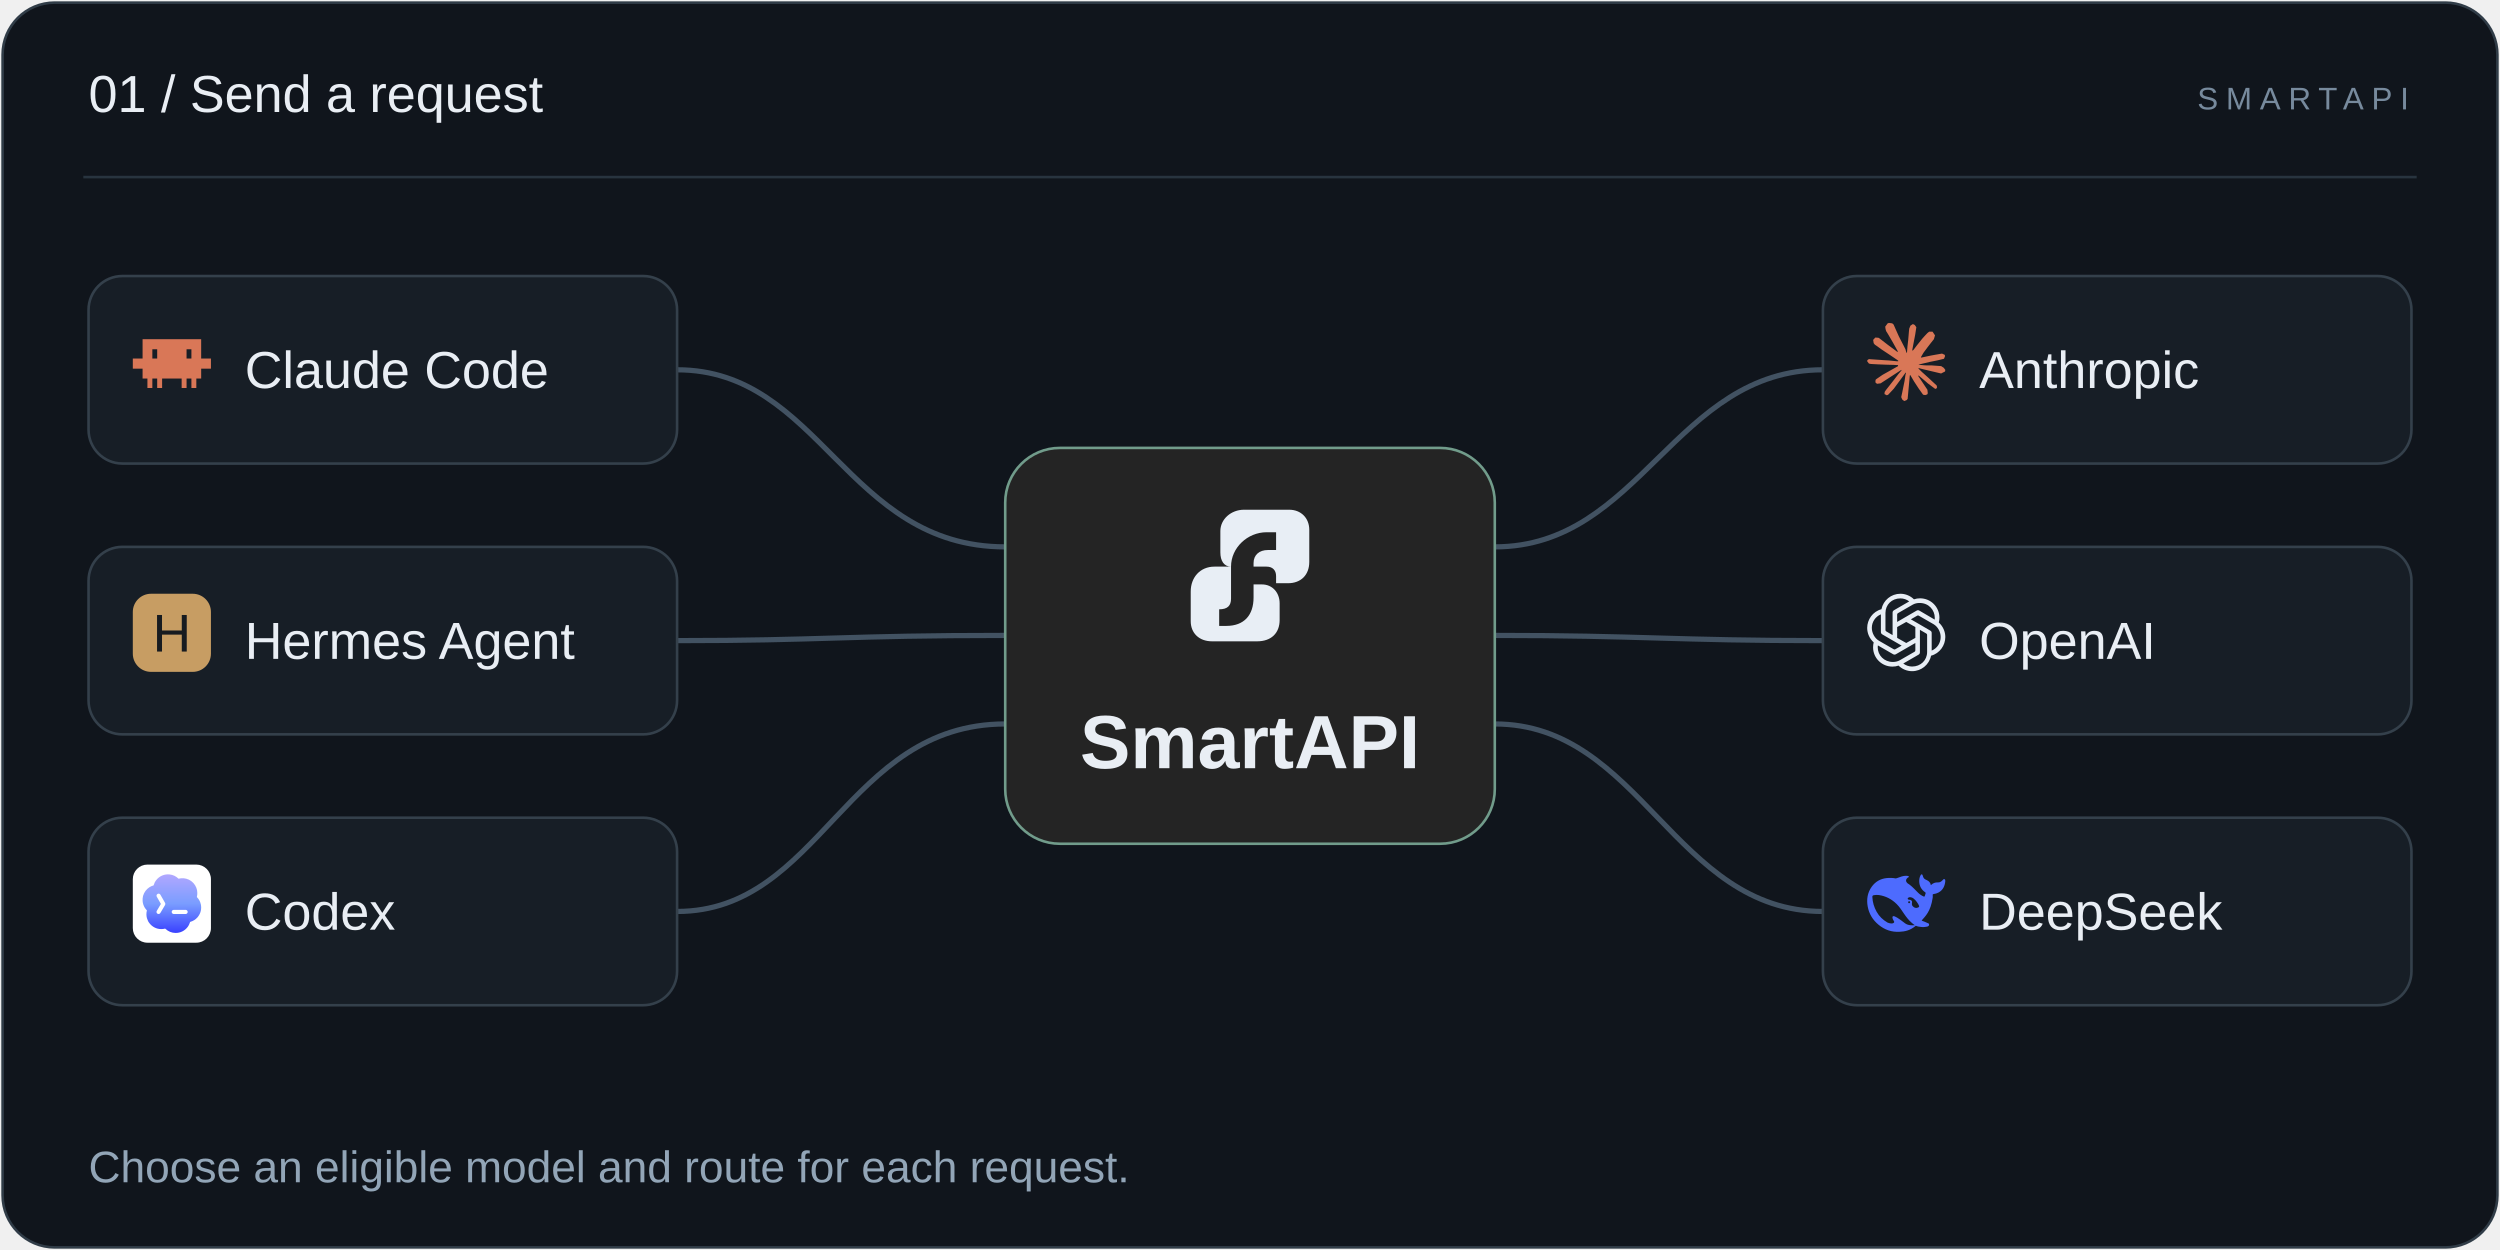
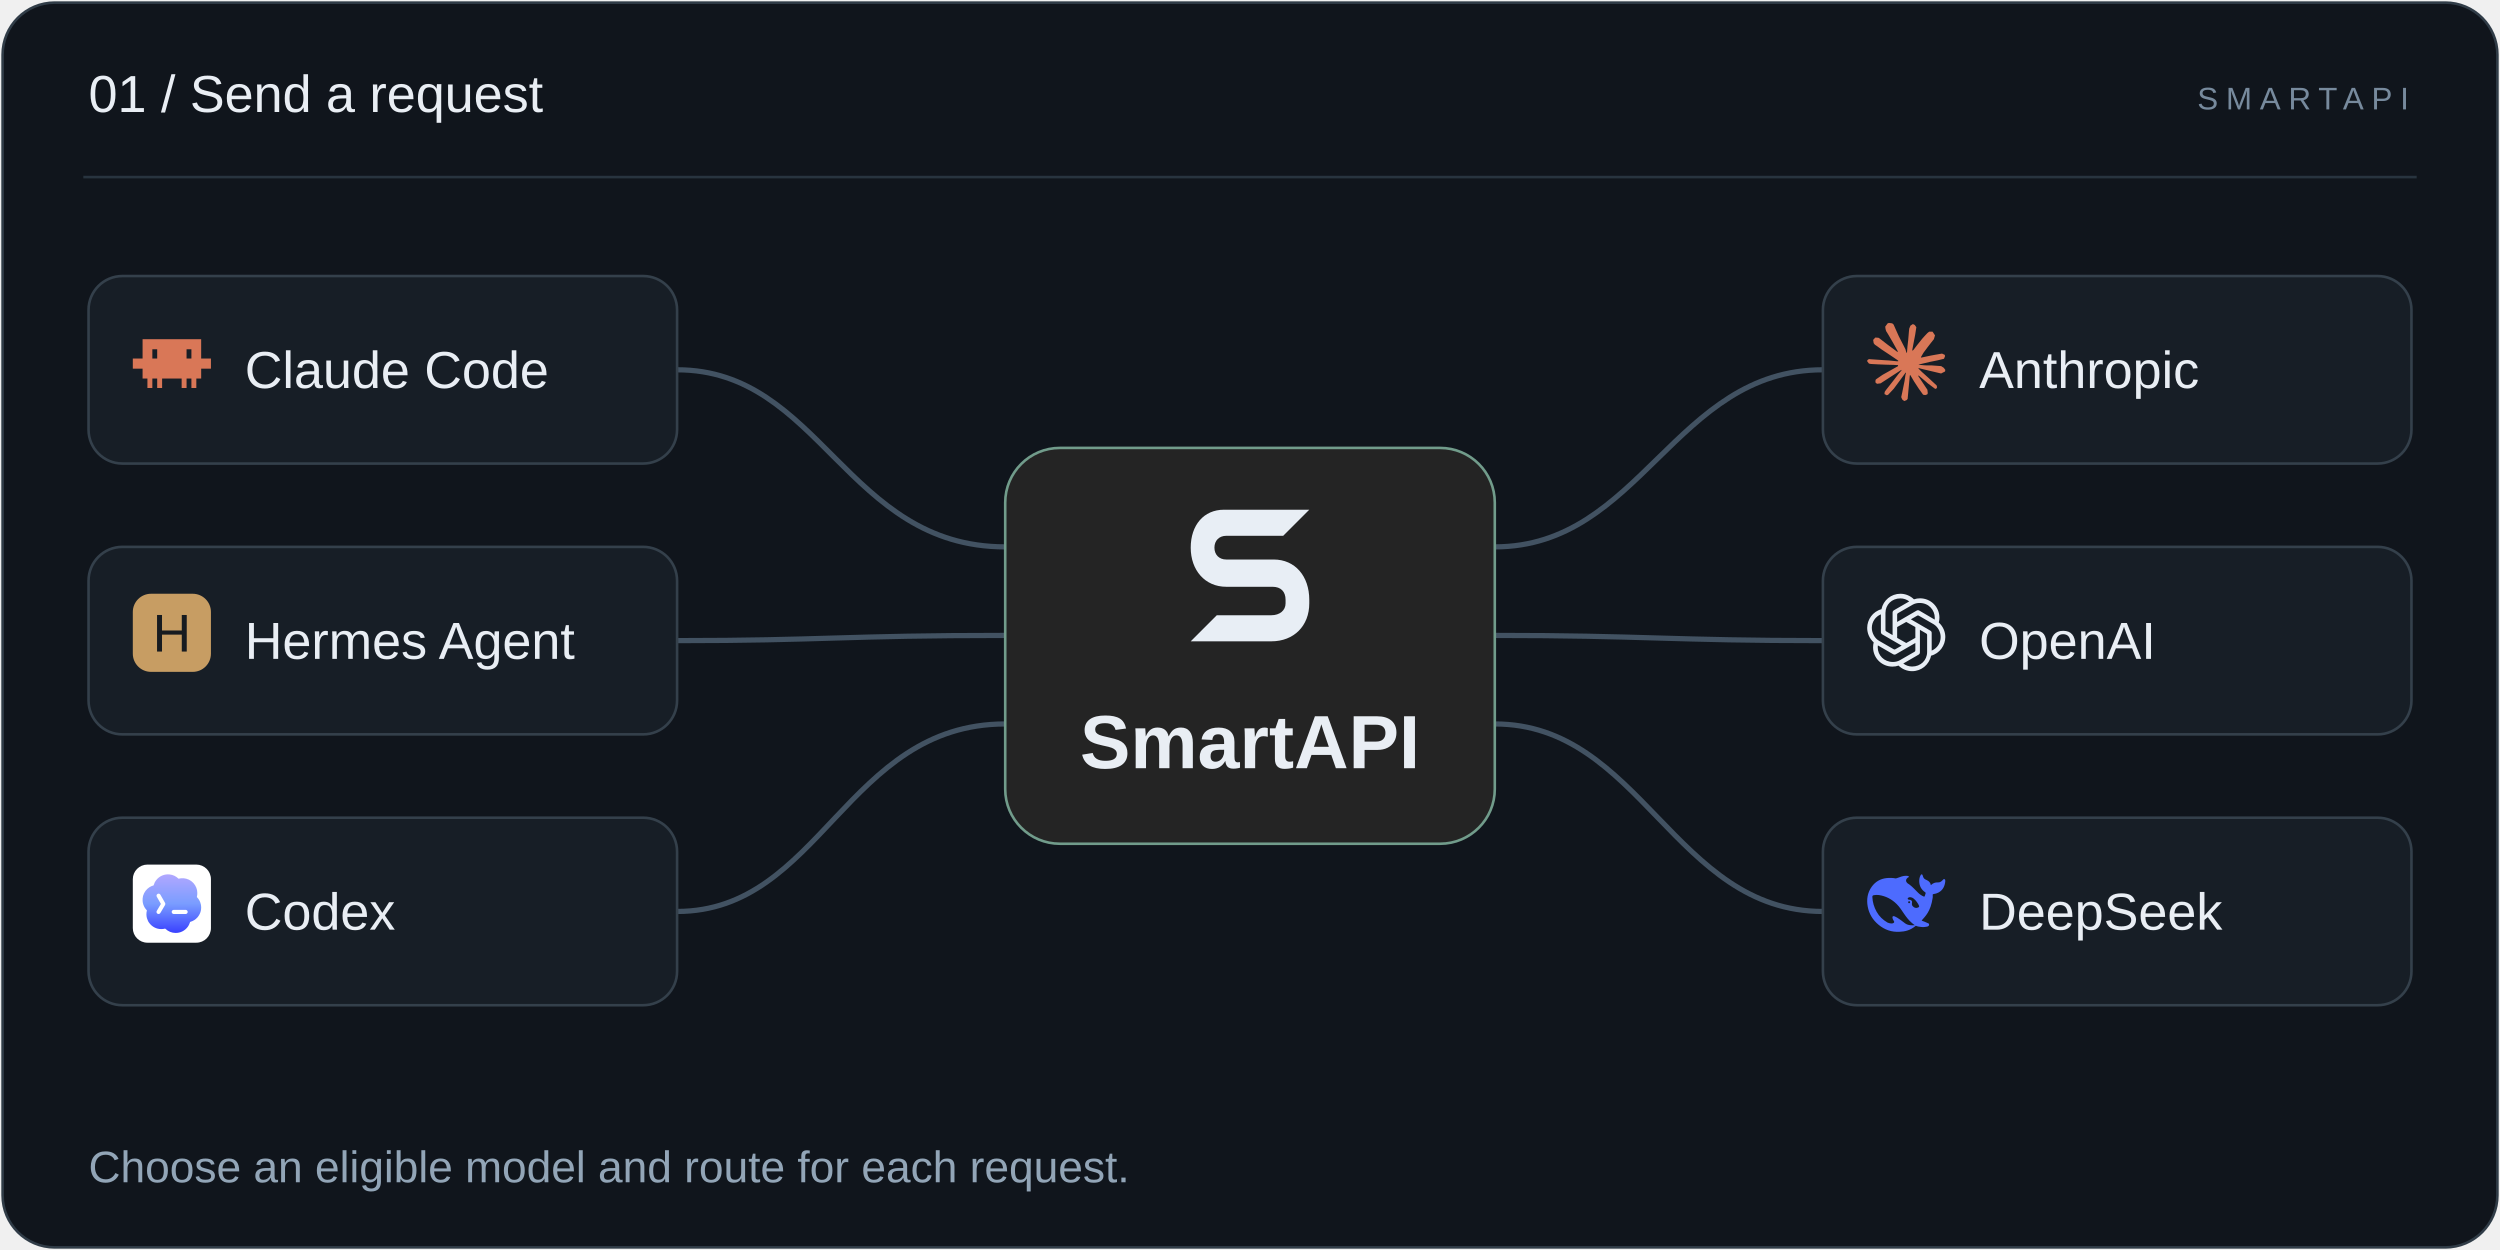
<svg xmlns="http://www.w3.org/2000/svg" width="960" height="480" viewBox="0 0 960 480" role="img" aria-labelledby="smartapi-request-en-title smartapi-request-en-desc" id="smartapi-request-en">
  <style>#smartapi-request-en{color:#e9eef4;font-family:-apple-system,BlinkMacSystemFont,Segoe UI,Arial,PingFang SC,Microsoft YaHei,sans-serif}@media(prefers-reduced-motion:reduce){#smartapi-request-en:not(.motion-enabled) .motion{display:none}}</style>
  <rect x="1" y="1" width="958" height="478" rx="20" fill="#10151c" stroke="#303c47" />
  <path d="M32 68H928" stroke="#28343f" />
  <text x="34" y="43" font-size="20" fill="#e9eef4">01 / Send a request</text>
  <text x="925" y="42" font-size="12" fill="#778a9d" text-anchor="end" letter-spacing="3">SMARTAPI</text>
  <path d="M260 142 C315 142 325 210 386 210" fill="none" stroke="#425262" stroke-width="2" />
  <path d="M574 210 C630 210 643 142 700 142" fill="none" stroke="#425262" stroke-width="2" />
  <rect x="34" y="106" width="226" height="72" rx="13" fill="#171e26" stroke="#34404b" />
  <svg x="51" y="124" width="30" height="30" viewBox="0 0 24 24" fill="currentColor" color="#e8eef5">
    <path clip-rule="evenodd" d="M20.998 10.949H24v3.102h-3v3.028h-1.487V20H18v-2.921h-1.487V20H15v-2.921H9V20H7.488v-2.921H6V20H4.487v-2.921H3V14.05H0V10.95h3V5h17.998v5.949zM6 10.949h1.488V8.102H6v2.847zm10.51 0H18V8.102h-1.49v2.847z" fill="#D97757" fill-rule="evenodd" />
  </svg>
  <text x="94" y="149.0" font-size="20" fill="#e9eef4">Claude Code</text>
  <rect x="700" y="106" width="226" height="72" rx="13" fill="#171e26" stroke="#34404b" />
  <svg x="717" y="124" width="30" height="30" viewBox="0 0 24 24" fill="currentColor" color="#e8eef5">
    <path d="M4.709 15.955l4.72-2.647.08-.23-.08-.128H9.2l-.79-.048-2.698-.073-2.339-.097-2.266-.122-.571-.121L0 11.784l.055-.352.48-.321.686.06 1.52.103 2.278.158 1.652.097 2.449.255h.389l.055-.157-.134-.098-.103-.097-2.358-1.596-2.552-1.688-1.336-.972-.724-.491-.364-.462-.158-1.008.656-.722.881.06.225.061.893.686 1.908 1.476 2.491 1.833.365.304.145-.103.019-.073-.164-.274-1.355-2.446-1.446-2.49-.644-1.032-.17-.619a2.97 2.97 0 01-.104-.729L6.283.134 6.696 0l.996.134.42.364.62 1.414 1.002 2.229 1.555 3.03.456.898.243.832.091.255h.158V9.01l.128-1.706.237-2.095.23-2.695.08-.76.376-.91.747-.492.584.28.48.685-.067.444-.286 1.851-.559 2.903-.364 1.942h.212l.243-.242.985-1.306 1.652-2.064.73-.82.85-.904.547-.431h1.033l.76 1.129-.34 1.166-1.064 1.347-.881 1.142-1.264 1.7-.79 1.36.073.11.188-.02 2.856-.606 1.543-.28 1.841-.315.833.388.091.395-.328.807-1.969.486-2.309.462-3.439.813-.042.03.049.061 1.549.146.662.036h1.622l3.02.225.79.522.474.638-.079.485-1.215.62-1.64-.389-3.829-.91-1.312-.329h-.182v.11l1.093 1.068 2.006 1.81 2.509 2.33.127.578-.322.455-.34-.049-2.205-1.657-.851-.747-1.926-1.62h-.128v.17l.444.649 2.345 3.521.122 1.08-.17.353-.608.213-.668-.122-1.374-1.925-1.415-2.167-1.143-1.943-.14.08-.674 7.254-.316.37-.729.28-.607-.461-.322-.747.322-1.476.389-1.924.315-1.53.286-1.9.17-.632-.012-.042-.14.018-1.434 1.967-2.18 2.945-1.726 1.845-.414.164-.717-.37.067-.662.401-.589 2.388-3.036 1.44-1.882.93-1.086-.006-.158h-.055L4.132 18.56l-1.13.146-.487-.456.061-.746.231-.243 1.908-1.312-.006.006z" fill="#D97757" fill-rule="nonzero" />
  </svg>
  <text x="760" y="149.0" font-size="20" fill="#e9eef4">Anthropic</text>
  <path d="M260 246 C315 246 325 244 386 244" fill="none" stroke="#425262" stroke-width="2" />
  <path d="M574 244 C630 244 643 246 700 246" fill="none" stroke="#425262" stroke-width="2" />
  <rect x="34" y="210" width="226" height="72" rx="13" fill="#171e26" stroke="#34404b" />
  <rect x="51" y="228" width="30" height="30" rx="7" fill="#c79d63" />
  <text x="66.0" y="250.2" text-anchor="middle" font-size="20.4" fill="#171b20">H</text>
  <text x="94" y="253.0" font-size="20" fill="#e9eef4">Hermes Agent</text>
  <rect x="700" y="210" width="226" height="72" rx="13" fill="#171e26" stroke="#34404b" />
  <svg x="717" y="228" width="30" height="30" viewBox="0 0 24 24" fill="currentColor" color="#e8eef5">
    <path d="M9.205 8.658v-2.26c0-.19.072-.333.238-.428l4.543-2.616c.619-.357 1.356-.523 2.117-.523 2.854 0 4.662 2.212 4.662 4.566 0 .167 0 .357-.024.547l-4.71-2.759a.797.797 0 00-.856 0l-5.97 3.473zm10.609 8.8V12.06c0-.333-.143-.57-.429-.737l-5.97-3.473 1.95-1.118a.433.433 0 01.476 0l4.543 2.617c1.309.76 2.189 2.378 2.189 3.948 0 1.808-1.07 3.473-2.76 4.163zM7.802 12.703l-1.95-1.142c-.167-.095-.239-.238-.239-.428V5.899c0-2.545 1.95-4.472 4.591-4.472 1 0 1.927.333 2.712.928L8.23 5.067c-.285.166-.428.404-.428.737v6.898zM12 15.128l-2.795-1.57v-3.33L12 8.658l2.795 1.57v3.33L12 15.128zm1.796 7.23c-1 0-1.927-.332-2.712-.927l4.686-2.712c.285-.166.428-.404.428-.737v-6.898l1.974 1.142c.167.095.238.238.238.428v5.233c0 2.545-1.974 4.472-4.614 4.472zm-5.637-5.303l-4.544-2.617c-1.308-.761-2.188-2.378-2.188-3.948A4.482 4.482 0 014.21 6.327v5.423c0 .333.143.571.428.738l5.947 3.449-1.95 1.118a.432.432 0 01-.476 0zm-.262 3.9c-2.688 0-4.662-2.021-4.662-4.519 0-.19.024-.38.047-.57l4.686 2.71c.286.167.571.167.856 0l5.97-3.448v2.26c0 .19-.07.333-.237.428l-4.543 2.616c-.619.357-1.356.523-2.117.523zm5.899 2.83a5.947 5.947 0 005.827-4.756C22.287 18.339 24 15.84 24 13.296c0-1.665-.713-3.282-1.998-4.448.119-.5.19-.999.19-1.498 0-3.401-2.759-5.947-5.946-5.947-.642 0-1.26.095-1.88.31A5.962 5.962 0 0010.205 0a5.947 5.947 0 00-5.827 4.757C1.713 5.447 0 7.945 0 10.49c0 1.666.713 3.283 1.998 4.448-.119.5-.19 1-.19 1.499 0 3.401 2.759 5.946 5.946 5.946.642 0 1.26-.095 1.88-.309a5.96 5.96 0 004.162 1.713z" />
  </svg>
  <text x="760" y="253.0" font-size="20" fill="#e9eef4">OpenAI</text>
  <path d="M260 350 C315 350 325 278 386 278" fill="none" stroke="#425262" stroke-width="2" />
  <path d="M574 278 C630 278 643 350 700 350" fill="none" stroke="#425262" stroke-width="2" />
  <rect x="34" y="314" width="226" height="72" rx="13" fill="#171e26" stroke="#34404b" />
  <svg x="51" y="332" width="30" height="30" viewBox="0 0 24 24" fill="currentColor" color="#e8eef5">
    <path d="M19.503 0H4.496A4.496 4.496 0 000 4.496v15.007A4.496 4.496 0 004.496 24h15.007A4.496 4.496 0 0024 19.503V4.496A4.496 4.496 0 0019.503 0z" fill="#fff" />
    <path d="M9.064 3.344a4.578 4.578 0 012.285-.312c1 .115 1.891.54 2.673 1.275.01.01.024.017.037.021a.09.09 0 00.043 0 4.55 4.55 0 013.046.275l.047.022.116.057a4.581 4.581 0 012.188 2.399c.209.51.313 1.041.315 1.595a4.24 4.24 0 01-.134 1.223.123.123 0 00.03.115c.594.607.988 1.33 1.183 2.17.289 1.425-.007 2.71-.887 3.854l-.136.166a4.548 4.548 0 01-2.201 1.388.123.123 0 00-.081.076c-.191.551-.383 1.023-.74 1.494-.9 1.187-2.222 1.846-3.711 1.838-1.187-.006-2.239-.44-3.157-1.302a.107.107 0 00-.105-.024c-.388.125-.78.143-1.204.138a4.441 4.441 0 01-1.945-.466 4.544 4.544 0 01-1.61-1.335c-.152-.202-.303-.392-.414-.617a5.81 5.81 0 01-.37-.961 4.582 4.582 0 01-.014-2.298.124.124 0 00.006-.056.085.085 0 00-.027-.048 4.467 4.467 0 01-1.034-1.651 3.896 3.896 0 01-.251-1.192 5.189 5.189 0 01.141-1.6c.337-1.112.982-1.985 1.933-2.618.212-.141.413-.251.601-.33.215-.089.43-.164.646-.227a.098.098 0 00.065-.066 4.51 4.51 0 01.829-1.615 4.535 4.535 0 011.837-1.388zm3.482 10.565a.637.637 0 000 1.272h3.636a.637.637 0 100-1.272h-3.636zM8.462 9.23a.637.637 0 00-1.106.631l1.272 2.224-1.266 2.136a.636.636 0 101.095.649l1.454-2.455a.636.636 0 00.005-.64L8.462 9.23z" fill="url(#smartapi-request-en2-lobe-icons-codex-_R_0_)" />
    <defs>
      <linearGradient gradientUnits="userSpaceOnUse" id="smartapi-request-en2-lobe-icons-codex-_R_0_" x1="12" x2="12" y1="3" y2="21">
        <stop stop-color="#B1A7FF" />
        <stop offset=".5" stop-color="#7A9DFF" />
        <stop offset="1" stop-color="#3941FF" />
      </linearGradient>
    </defs>
  </svg>
  <text x="94" y="357.0" font-size="20" fill="#e9eef4">Codex</text>
  <rect x="700" y="314" width="226" height="72" rx="13" fill="#171e26" stroke="#34404b" />
  <svg x="717" y="332" width="30" height="30" viewBox="0 0 24 24" fill="currentColor" color="#e8eef5">
    <path d="M23.748 4.482c-.254-.124-.364.113-.512.234-.051.039-.094.09-.137.136-.372.397-.806.657-1.373.626-.829-.046-1.537.214-2.163.848-.133-.782-.575-1.248-1.247-1.548-.352-.156-.708-.311-.955-.65-.172-.241-.219-.51-.305-.774-.055-.16-.11-.323-.293-.35-.2-.031-.278.136-.356.276-.313.572-.434 1.202-.422 1.84.027 1.436.633 2.58 1.838 3.393.137.093.172.187.129.323-.082.28-.18.552-.266.833-.055.179-.137.217-.329.14a5.526 5.526 0 01-1.736-1.18c-.857-.828-1.631-1.742-2.597-2.458a11.365 11.365 0 00-.689-.471c-.985-.957.13-1.743.388-1.836.27-.098.093-.432-.779-.428-.872.004-1.67.295-2.687.684a3.055 3.055 0 01-.465.137 9.597 9.597 0 00-2.883-.102c-1.885.21-3.39 1.102-4.497 2.623C.082 8.606-.231 10.684.152 12.85c.403 2.284 1.569 4.175 3.36 5.653 1.858 1.533 3.997 2.284 6.438 2.14 1.482-.085 3.133-.284 4.994-1.86.47.234.962.327 1.78.397.63.059 1.236-.03 1.705-.128.735-.156.684-.837.419-.961-2.155-1.004-1.682-.595-2.113-.926 1.096-1.296 2.746-2.642 3.392-7.003.05-.347.007-.565 0-.845-.004-.17.035-.237.23-.256a4.173 4.173 0 001.545-.475c1.396-.763 1.96-2.015 2.093-3.517.02-.23-.004-.467-.247-.588zM11.581 18c-2.089-1.642-3.102-2.183-3.52-2.16-.392.024-.321.471-.235.763.09.288.207.486.371.739.114.167.192.416-.113.603-.673.416-1.842-.14-1.897-.167-1.361-.802-2.5-1.86-3.301-3.307-.774-1.393-1.224-2.887-1.298-4.482-.02-.386.093-.522.477-.592a4.696 4.696 0 011.529-.039c2.132.312 3.946 1.265 5.468 2.774.868.86 1.525 1.887 2.202 2.891.72 1.066 1.494 2.082 2.48 2.914.348.292.625.514.891.677-.802.09-2.14.11-3.054-.614zm1-6.44a.306.306 0 01.415-.287.302.302 0 01.2.288.306.306 0 01-.31.307.303.303 0 01-.304-.308zm3.11 1.596c-.2.081-.399.151-.59.16a1.245 1.245 0 01-.798-.254c-.274-.23-.47-.358-.552-.758a1.73 1.73 0 01.016-.588c.07-.327-.008-.537-.239-.727-.187-.156-.426-.199-.688-.199a.559.559 0 01-.254-.078c-.11-.054-.2-.19-.114-.358.028-.054.16-.186.192-.21.356-.202.767-.136 1.146.016.352.144.618.408 1.001.782.391.451.462.576.685.914.176.265.336.537.445.848.067.195-.019.354-.25.452z" fill="#4D6BFE" />
  </svg>
  <text x="760" y="357.0" font-size="20" fill="#e9eef4">DeepSeek</text>
  <rect x="386" y="172" width="188" height="152" rx="21" fill="#242424" stroke="#719c8b" />
  <svg x="452" y="193" width="56" height="56" viewBox="0 0 112 123" fill="currentColor" color="#e8eef5">
-     <path transform="translate(6 6)" d="M45 0H83C93 0 100 7 100 17V44C100 55 93 62 82 62H72V56C72 51 69 48 64 48H53V45C53 38 58 34 65 34H72V19H64C48 19 34 32 34 48C28 48 25 43 25 36V18C25 8 34 0 45 0ZM20 48H34V75C34 81 31 84 24 84V98H30C45 98 53 89 53 74V63H60C69 63 75 70 75 79V93C75 104 68 111 56 111H18C7 111 0 104 0 94V69C0 57 8 48 20 48Z" />
+     <path transform="translate(6 6)" d="M28 0H100L78 22H30C24 22 20 26 20 32C20 38 24 42 30 42H70C88 42 100 56 100 76V79C100 98 87 111 68 111H0L22 89H68C75 89 80 85 80 79V76C80 69 76 65 69 65H30C12 65 0 51 0 32C0 13 11 0 28 0Z" />
  </svg>
  <text x="480" y="295" font-size="29" fill="#e9eef4" text-anchor="middle" font-weight="650">SmartAPI</text>
  <g class="motion" opacity="0">
    <animate attributeName="opacity" values="0;0;1;1;0;0" keyTimes="0;0.03;0.031;0.13;0.131;1" dur="8s" repeatCount="indefinite" />
    <circle r="8" fill="#79d8ff" opacity=".2">
      <animateMotion path="M260 142 C315 142 325 210 386 210" keyPoints="0;0;1;1" keyTimes="0;0.03;0.13;1" calcMode="linear" dur="8s" repeatCount="indefinite" />
    </circle>
    <circle r="4.5" fill="#79d8ff" stroke="#eefbff" stroke-width=".8">
      <animateMotion path="M260 142 C315 142 325 210 386 210" keyPoints="0;0;1;1" keyTimes="0;0.03;0.13;1" calcMode="linear" dur="8s" repeatCount="indefinite" />
    </circle>
  </g>
  <g class="motion" opacity="0">
    <animate attributeName="opacity" values="0;0;1;1;0;0" keyTimes="0;0.16;0.161;0.28;0.281;1" dur="8s" repeatCount="indefinite" />
    <circle r="8" fill="#79d8ff" opacity=".2">
      <animateMotion path="M574 210 C630 210 643 142 700 142" keyPoints="0;0;1;1" keyTimes="0;0.16;0.28;1" calcMode="linear" dur="8s" repeatCount="indefinite" />
    </circle>
    <circle r="4.5" fill="#79d8ff" stroke="#eefbff" stroke-width=".8">
      <animateMotion path="M574 210 C630 210 643 142 700 142" keyPoints="0;0;1;1" keyTimes="0;0.16;0.28;1" calcMode="linear" dur="8s" repeatCount="indefinite" />
    </circle>
  </g>
  <g class="motion" opacity="0">
    <animate attributeName="opacity" values="0;0;1;1;0;0" keyTimes="0;0.32;0.321;0.42;0.421;1" dur="8s" repeatCount="indefinite" />
    <circle r="8" fill="#79d8ff" opacity=".2">
      <animateMotion path="M260 246 C315 246 325 244 386 244" keyPoints="0;0;1;1" keyTimes="0;0.32;0.42;1" calcMode="linear" dur="8s" repeatCount="indefinite" />
    </circle>
    <circle r="4.5" fill="#79d8ff" stroke="#eefbff" stroke-width=".8">
      <animateMotion path="M260 246 C315 246 325 244 386 244" keyPoints="0;0;1;1" keyTimes="0;0.32;0.42;1" calcMode="linear" dur="8s" repeatCount="indefinite" />
    </circle>
  </g>
  <g class="motion" opacity="0">
    <animate attributeName="opacity" values="0;0;1;1;0;0" keyTimes="0;0.45;0.451;0.57;0.571;1" dur="8s" repeatCount="indefinite" />
    <circle r="8" fill="#79d8ff" opacity=".2">
      <animateMotion path="M574 244 C630 244 643 246 700 246" keyPoints="0;0;1;1" keyTimes="0;0.45;0.57;1" calcMode="linear" dur="8s" repeatCount="indefinite" />
    </circle>
    <circle r="4.5" fill="#79d8ff" stroke="#eefbff" stroke-width=".8">
      <animateMotion path="M574 244 C630 244 643 246 700 246" keyPoints="0;0;1;1" keyTimes="0;0.45;0.57;1" calcMode="linear" dur="8s" repeatCount="indefinite" />
    </circle>
  </g>
  <g class="motion" opacity="0">
    <animate attributeName="opacity" values="0;0;1;1;0;0" keyTimes="0;0.61;0.611;0.71;0.711;1" dur="8s" repeatCount="indefinite" />
    <circle r="8" fill="#79d8ff" opacity=".2">
      <animateMotion path="M260 350 C315 350 325 278 386 278" keyPoints="0;0;1;1" keyTimes="0;0.61;0.71;1" calcMode="linear" dur="8s" repeatCount="indefinite" />
    </circle>
    <circle r="4.5" fill="#79d8ff" stroke="#eefbff" stroke-width=".8">
      <animateMotion path="M260 350 C315 350 325 278 386 278" keyPoints="0;0;1;1" keyTimes="0;0.61;0.71;1" calcMode="linear" dur="8s" repeatCount="indefinite" />
    </circle>
  </g>
  <g class="motion" opacity="0">
    <animate attributeName="opacity" values="0;0;1;1;0;0" keyTimes="0;0.74;0.741;0.86;0.861;1" dur="8s" repeatCount="indefinite" />
    <circle r="8" fill="#79d8ff" opacity=".2">
      <animateMotion path="M574 278 C630 278 643 350 700 350" keyPoints="0;0;1;1" keyTimes="0;0.74;0.86;1" calcMode="linear" dur="8s" repeatCount="indefinite" />
    </circle>
    <circle r="4.5" fill="#79d8ff" stroke="#eefbff" stroke-width=".8">
      <animateMotion path="M574 278 C630 278 643 350 700 350" keyPoints="0;0;1;1" keyTimes="0;0.74;0.86;1" calcMode="linear" dur="8s" repeatCount="indefinite" />
    </circle>
  </g>
  <text x="34" y="454" font-size="17" fill="#92a5b7">Choose an eligible model and route for each request.</text>
</svg>
